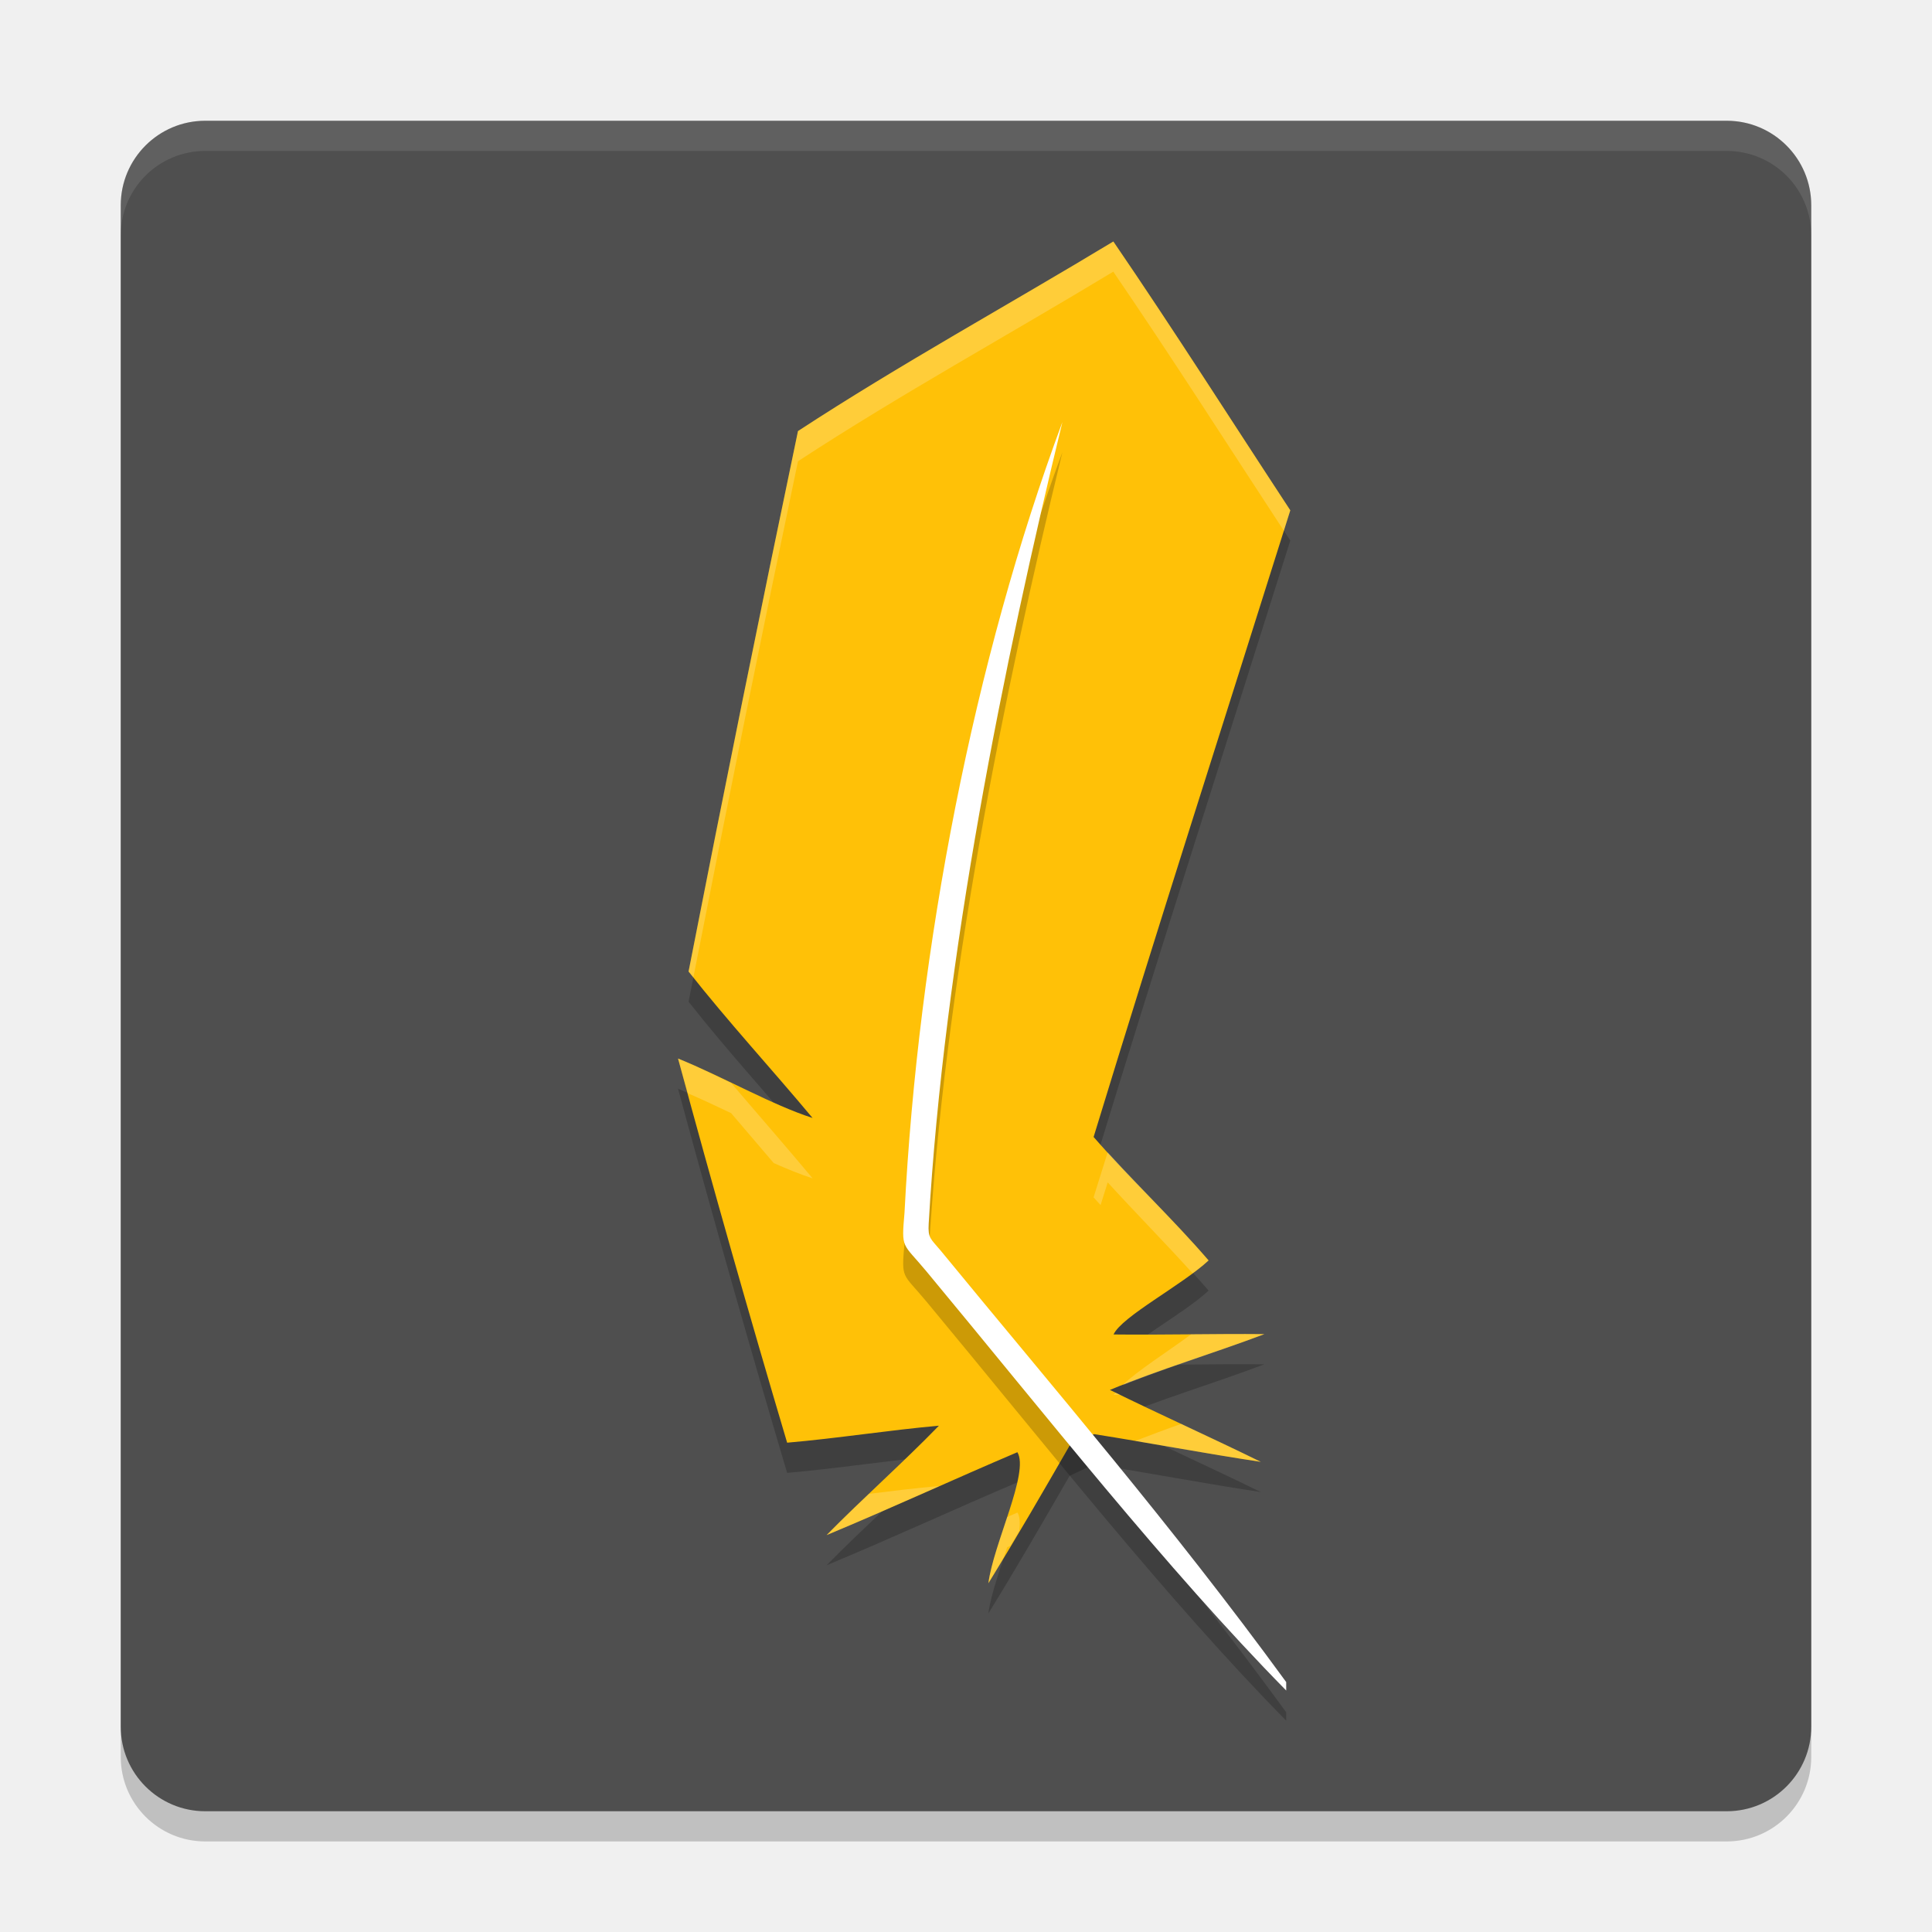
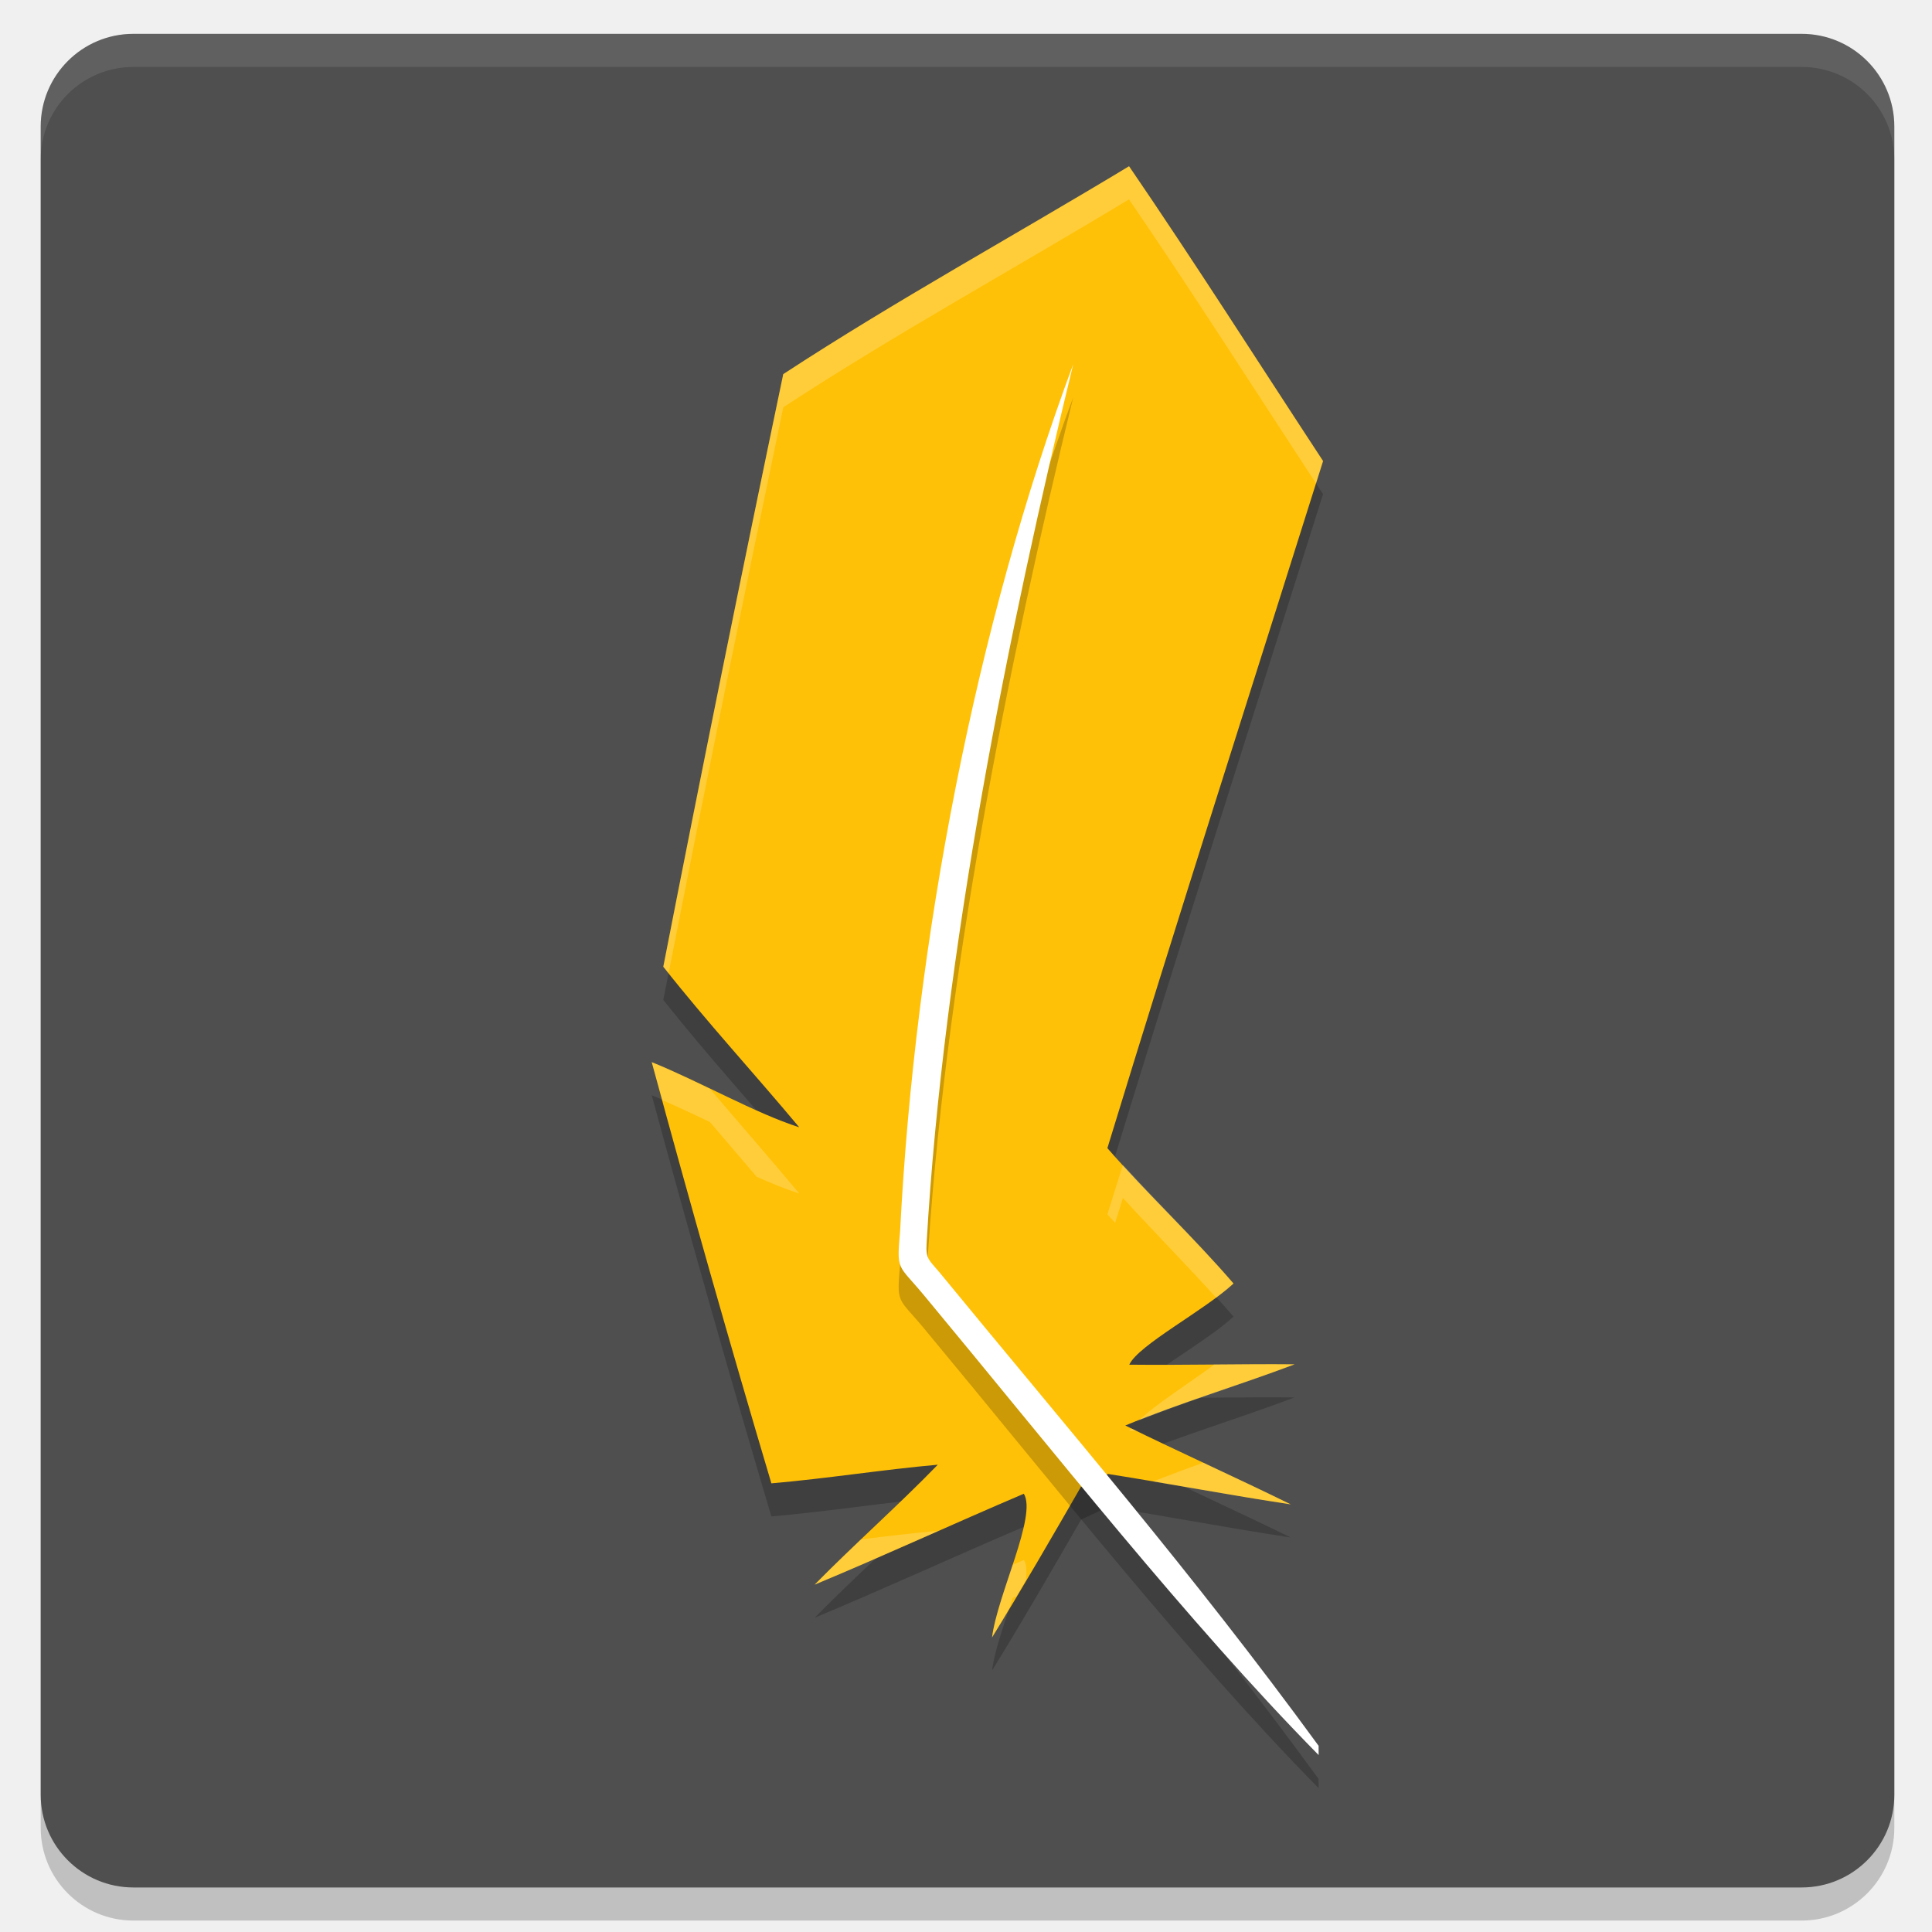
- <svg xmlns="http://www.w3.org/2000/svg" width="64" height="64" version="1">
-   <rect x="4" y="5" width="56" height="56" rx="2.8" ry="2.8" style="opacity:.2" />
-   <rect x="4" y="4" width="56" height="56" rx="2.8" ry="2.8" style="fill:#4f4f4f" />
-   <path d="M 6.801 4 C 5.25 4 4 5.25 4 6.801 L 4 7.801 C 4 6.25 5.25 5 6.801 5 L 57.199 5 C 58.75 5 60 6.25 60 7.801 L 60 6.801 C 60 5.25 58.75 4 57.199 4 L 6.801 4 z" style="fill:#ffffff;opacity:.1" />
-   <path d="m36.881 9c-3.477 2.102-7.048 4.058-10.447 6.28-1.247 5.959-2.456 11.928-3.624 17.903 1.311 1.664 2.749 3.225 4.107 4.851-1.326-0.423-2.992-1.377-4.456-1.968 1.152 4.256 2.358 8.499 3.614 12.725 1.681-0.145 3.348-0.413 5.028-0.563-1.206 1.242-2.508 2.388-3.721 3.624 2.121-0.882 4.207-1.847 6.32-2.746 0.406 0.665-0.798 3.048-0.96 4.34 0.927-1.501 1.809-3.029 2.69-4.557l0.811-0.382s-0.238-0.238 0 0c1.843 0.291 3.681 0.642 5.522 0.919-1.657-0.813-3.341-1.569-4.998-2.383 1.657-0.687 3.422-1.208 5.115-1.848-1.665-0.016-3.329 0.03-4.994 0.011 0.269-0.594 2.278-1.641 3.149-2.453-1.216-1.412-2.586-2.685-3.81-4.089 2.118-6.936 4.341-13.84 6.516-20.759-1.951-2.97-3.856-5.972-5.861-8.905z" style="opacity:.2" />
-   <path d="m36.881 8c-3.477 2.102-7.048 4.058-10.447 6.28-1.247 5.959-2.456 11.928-3.624 17.903 1.311 1.664 2.749 3.225 4.107 4.851-1.326-0.423-2.992-1.377-4.456-1.968 1.152 4.256 2.358 8.499 3.614 12.725 1.681-0.145 3.348-0.413 5.028-0.563-1.206 1.242-2.508 2.388-3.721 3.624 2.121-0.882 4.207-1.847 6.32-2.746 0.406 0.665-0.798 3.048-0.96 4.34 0.927-1.501 1.809-3.029 2.69-4.557l0.811-0.382s-0.238-0.238 0 0c1.843 0.291 3.681 0.642 5.522 0.919-1.657-0.813-3.341-1.569-4.998-2.383 1.657-0.687 3.422-1.208 5.115-1.848-1.665-0.016-3.329 0.03-4.994 0.011 0.269-0.594 2.278-1.641 3.149-2.453-1.216-1.412-2.586-2.685-3.81-4.089 2.118-6.936 4.341-13.84 6.516-20.759-1.951-2.97-3.856-5.972-5.861-8.905z" style="fill:#ffc107" />
-   <path d="m35.192 14.985c-2.929 7.874-4.779 17.391-5.229 26.188-0.106 1.226-0.076 0.977 0.724 1.94 3.969 4.778 7.93 9.832 11.921 13.888l-0.001-0.28c-3.815-5.231-7.63-9.642-11.446-14.293-0.334-0.401-0.425-0.406-0.397-0.892 0.506-8.817 2.49-18.58 4.428-26.55z" style="opacity:.2" />
-   <path d="m35.192 13.985c-2.929 7.874-4.779 17.391-5.229 26.188-0.106 1.226-0.076 0.977 0.724 1.94 3.969 4.778 7.93 9.832 11.921 13.888l-0.001-0.28c-3.815-5.231-7.63-9.642-11.446-14.293-0.334-0.401-0.425-0.406-0.397-0.892 0.506-8.817 2.49-18.58 4.428-26.55z" style="fill:#ffffff" />
-   <path d="m36.879 8c-3.477 2.102-7.046 4.059-10.445 6.281-1.247 5.959-2.457 11.927-3.625 17.902 0.052 0.066 0.106 0.129 0.16 0.193 1.119-5.706 2.274-11.405 3.465-17.096 3.4-2.223 6.969-4.179 10.445-6.281 1.932 2.827 3.774 5.718 5.65 8.582 0.071-0.225 0.142-0.45 0.213-0.676-1.951-2.97-3.858-5.972-5.863-8.906zm-14.418 27.066c0.104 0.385 0.216 0.767 0.326 1.15 0.469 0.204 0.948 0.426 1.432 0.658 0.47 0.552 0.94 1.104 1.412 1.654 0.447 0.197 0.885 0.378 1.287 0.506-0.887-1.063-1.801-2.106-2.699-3.16-0.594-0.285-1.193-0.581-1.758-0.809zm14.234 3.102c-0.154 0.5-0.316 0.996-0.469 1.496 0.076 0.087 0.156 0.17 0.232 0.256 0.079-0.25 0.159-0.501 0.236-0.752 0.926 1.015 1.893 1.993 2.814 3.012 0.198-0.146 0.379-0.289 0.525-0.426-1.066-1.238-2.239-2.379-3.34-3.586zm5.188 6.027c-0.807-0.008-1.615-0.003-2.422 0.004-0.793 0.586-1.783 1.206-2.277 1.688 1.536-0.607 3.146-1.104 4.699-1.691zm-4.926 1.938c-0.014 0.022-0.061 0.053-0.07 0.074 0.074 8.46e-4 0.148-6.02e-4 0.223 0-0.051-0.025-0.102-0.049-0.152-0.074zm2.172 1.035c-0.516 0.179-1.02 0.374-1.527 0.566 1.388 0.235 2.776 0.482 4.164 0.691-0.874-0.429-1.756-0.844-2.637-1.258zm-8.027 2.059c-0.774 0.069-1.545 0.162-2.316 0.258-0.473 0.45-0.945 0.901-1.402 1.367 1.243-0.517 2.472-1.066 3.703-1.609zm2.602 0.879c-0.114 0.048-0.226 0.1-0.34 0.148-0.257 0.779-0.547 1.6-0.621 2.191 0.179-0.29 0.348-0.586 0.52-0.881 0.035-0.105 0.067-0.207 0.102-0.311 0.037-0.016 0.074-0.032 0.111-0.049 0.095-0.163 0.191-0.324 0.287-0.486 0.029-0.256 0.025-0.477-0.059-0.613z" style="fill:#ffffff;opacity:.2" />
+ <svg xmlns="http://www.w3.org/2000/svg" width="512" height="512" version="1" id="svg18">
+   <defs id="defs22" />
+   <rect x="10.787" y="17.742" width="491.228" height="491.228" rx="24.561" ry="24.561" style="opacity:0.2;stroke-width:8.772" id="rect2" />
+   <rect x="10.787" y="8.97" width="491.228" height="491.228" rx="24.561" ry="24.561" style="fill:#4f4f4f;stroke-width:8.772" id="rect4" />
+   <path d="m 35.355,8.97 c -13.607,0 -24.568,10.961 -24.568,24.568 v 8.772 c 0,-13.607 10.961,-24.568 24.568,-24.568 H 477.447 c 13.607,0 24.568,10.961 24.568,24.568 v -8.772 c 0,-13.607 -10.961,-24.568 -24.568,-24.568 z" style="opacity:0.1;fill:#ffffff;stroke-width:8.772" id="path6" />
+   <path d="m 299.213,52.83 c -30.496,18.437 -61.821,35.595 -91.642,55.09 -10.941,52.276 -21.542,104.628 -31.789,157.045 11.5,14.6 24.113,28.286 36.024,42.55 -11.634,-3.712 -26.249,-12.082 -39.089,-17.264 10.107,37.331 20.68,74.551 31.705,111.622 14.741,-1.268 29.37,-3.624 44.107,-4.94 -10.579,10.899 -22.001,20.949 -32.643,31.786 18.603,-7.741 36.901,-16.199 55.441,-24.089 3.562,5.836 -7.001,26.733 -8.424,38.07 8.127,-13.162 15.869,-26.567 23.592,-39.971 l 7.117,-3.347 c 0,0 -2.084,-2.088 0,0 16.163,2.55 32.291,5.627 48.442,8.063 -14.534,-7.135 -29.31,-13.767 -43.844,-20.901 14.534,-6.025 30.021,-10.597 44.867,-16.213 -14.601,-0.137 -29.204,0.263 -43.805,0.097 2.359,-5.209 19.986,-14.398 27.621,-21.515 -10.665,-12.388 -22.682,-23.55 -33.424,-35.87 18.579,-60.843 38.076,-121.405 57.156,-182.094 -17.111,-26.056 -33.827,-52.382 -51.413,-78.118 z" style="opacity:0.2;stroke-width:8.772" id="path8" />
+   <path d="m 299.213,44.058 c -30.496,18.437 -61.821,35.595 -91.642,55.09 -10.941,52.276 -21.542,104.628 -31.789,157.045 11.5,14.6 24.113,28.286 36.024,42.55 -11.634,-3.712 -26.249,-12.082 -39.089,-17.264 10.107,37.331 20.68,74.551 31.705,111.622 14.741,-1.268 29.37,-3.624 44.107,-4.94 -10.579,10.899 -22.001,20.949 -32.643,31.786 18.603,-7.741 36.901,-16.199 55.441,-24.089 3.562,5.836 -7.001,26.733 -8.424,38.07 8.127,-13.162 15.869,-26.567 23.592,-39.971 l 7.117,-3.347 c 0,0 -2.084,-2.088 0,0 16.163,2.55 32.291,5.627 48.442,8.063 -14.534,-7.135 -29.31,-13.767 -43.844,-20.901 14.534,-6.025 30.021,-10.597 44.867,-16.213 -14.601,-0.137 -29.204,0.263 -43.805,0.097 2.359,-5.209 19.986,-14.398 27.621,-21.515 -10.665,-12.388 -22.682,-23.55 -33.424,-35.87 18.579,-60.843 38.076,-121.405 57.156,-182.094 C 333.516,96.12 316.8,69.793 299.213,44.057 Z" style="fill:#ffc107;stroke-width:8.772" id="path10" />
+   <path d="m 284.404,105.328 c -25.694,69.072 -41.922,152.549 -45.866,229.715 -0.929,10.752 -0.667,8.574 6.348,17.016 34.816,41.909 69.559,86.249 104.568,121.824 l -0.011,-2.457 c -33.467,-45.888 -66.933,-84.575 -100.4,-125.379 -2.928,-3.515 -3.726,-3.564 -3.482,-7.822 4.442,-77.346 21.842,-162.986 38.844,-232.897 z" style="opacity:0.2;stroke-width:8.772" id="path12" />
+   <path d="M 284.404,96.556 C 258.71,165.628 242.481,249.104 238.537,326.271 c -0.929,10.752 -0.667,8.574 6.348,17.016 34.816,41.909 69.559,86.249 104.568,121.824 l -0.011,-2.457 c -33.467,-45.888 -66.933,-84.575 -100.4,-125.379 -2.928,-3.515 -3.726,-3.564 -3.482,-7.822 4.442,-77.346 21.842,-162.986 38.844,-232.897 z" style="fill:#ffffff;stroke-width:8.772" id="path14" />
+   <path d="m 299.199,44.058 c -30.496,18.437 -61.804,35.603 -91.626,55.099 -10.941,52.276 -21.551,104.622 -31.798,157.038 0.454,0.577 0.93,1.136 1.405,1.696 9.817,-50.05 19.945,-100.04 30.393,-149.962 29.821,-19.496 61.13,-36.662 91.626,-55.099 16.947,24.8 33.101,50.155 49.565,75.281 0.62,-1.977 1.246,-3.951 1.867,-5.928 C 333.52,96.128 316.785,69.794 299.199,44.058 Z M 172.725,281.483 c 0.914,3.375 1.891,6.732 2.861,10.091 4.116,1.789 8.314,3.739 12.558,5.774 4.123,4.839 8.242,9.686 12.387,14.511 3.924,1.724 7.765,3.313 11.29,4.437 -7.785,-9.322 -15.8,-18.475 -23.677,-27.721 -5.211,-2.499 -10.464,-5.093 -15.419,-7.093 z m 124.863,27.207 c -1.348,4.382 -2.773,8.739 -4.112,13.124 0.665,0.762 1.367,1.489 2.039,2.244 0.696,-2.197 1.395,-4.393 2.073,-6.596 8.125,8.903 16.606,17.48 24.688,26.419 1.738,-1.283 3.324,-2.538 4.609,-3.735 -9.352,-10.862 -19.637,-20.871 -29.297,-31.456 z m 45.504,52.871 c -7.078,-0.067 -14.166,-0.027 -21.244,0.034 -6.955,5.143 -15.64,10.578 -19.977,14.803 13.472,-5.326 27.596,-9.683 41.221,-14.837 z m -43.209,16.996 c -0.123,0.197 -0.532,0.464 -0.617,0.651 0.651,0.007 1.302,-0.005 1.953,0 -0.446,-0.216 -0.891,-0.434 -1.336,-0.651 z m 19.052,9.08 c -4.528,1.566 -8.951,3.282 -13.398,4.968 12.175,2.065 24.352,4.229 36.527,6.065 -7.666,-3.763 -15.4,-7.402 -23.129,-11.033 z m -70.415,18.058 c -6.79,0.606 -13.554,1.422 -20.319,2.262 -4.148,3.951 -8.288,7.906 -12.301,11.993 10.9,-4.536 21.683,-9.348 32.484,-14.117 z m 22.821,7.71 c -0.998,0.425 -1.985,0.874 -2.981,1.302 -2.251,6.837 -4.796,14.031 -5.448,19.223 1.571,-2.544 3.051,-5.143 4.557,-7.727 0.305,-0.918 0.591,-1.813 0.891,-2.724 0.327,-0.14 0.651,-0.285 0.977,-0.428 0.831,-1.427 1.677,-2.845 2.519,-4.266 0.255,-2.246 0.215,-4.185 -0.514,-5.38 z" style="opacity:0.2;fill:#ffffff;stroke-width:8.772" id="path16" />
</svg>
